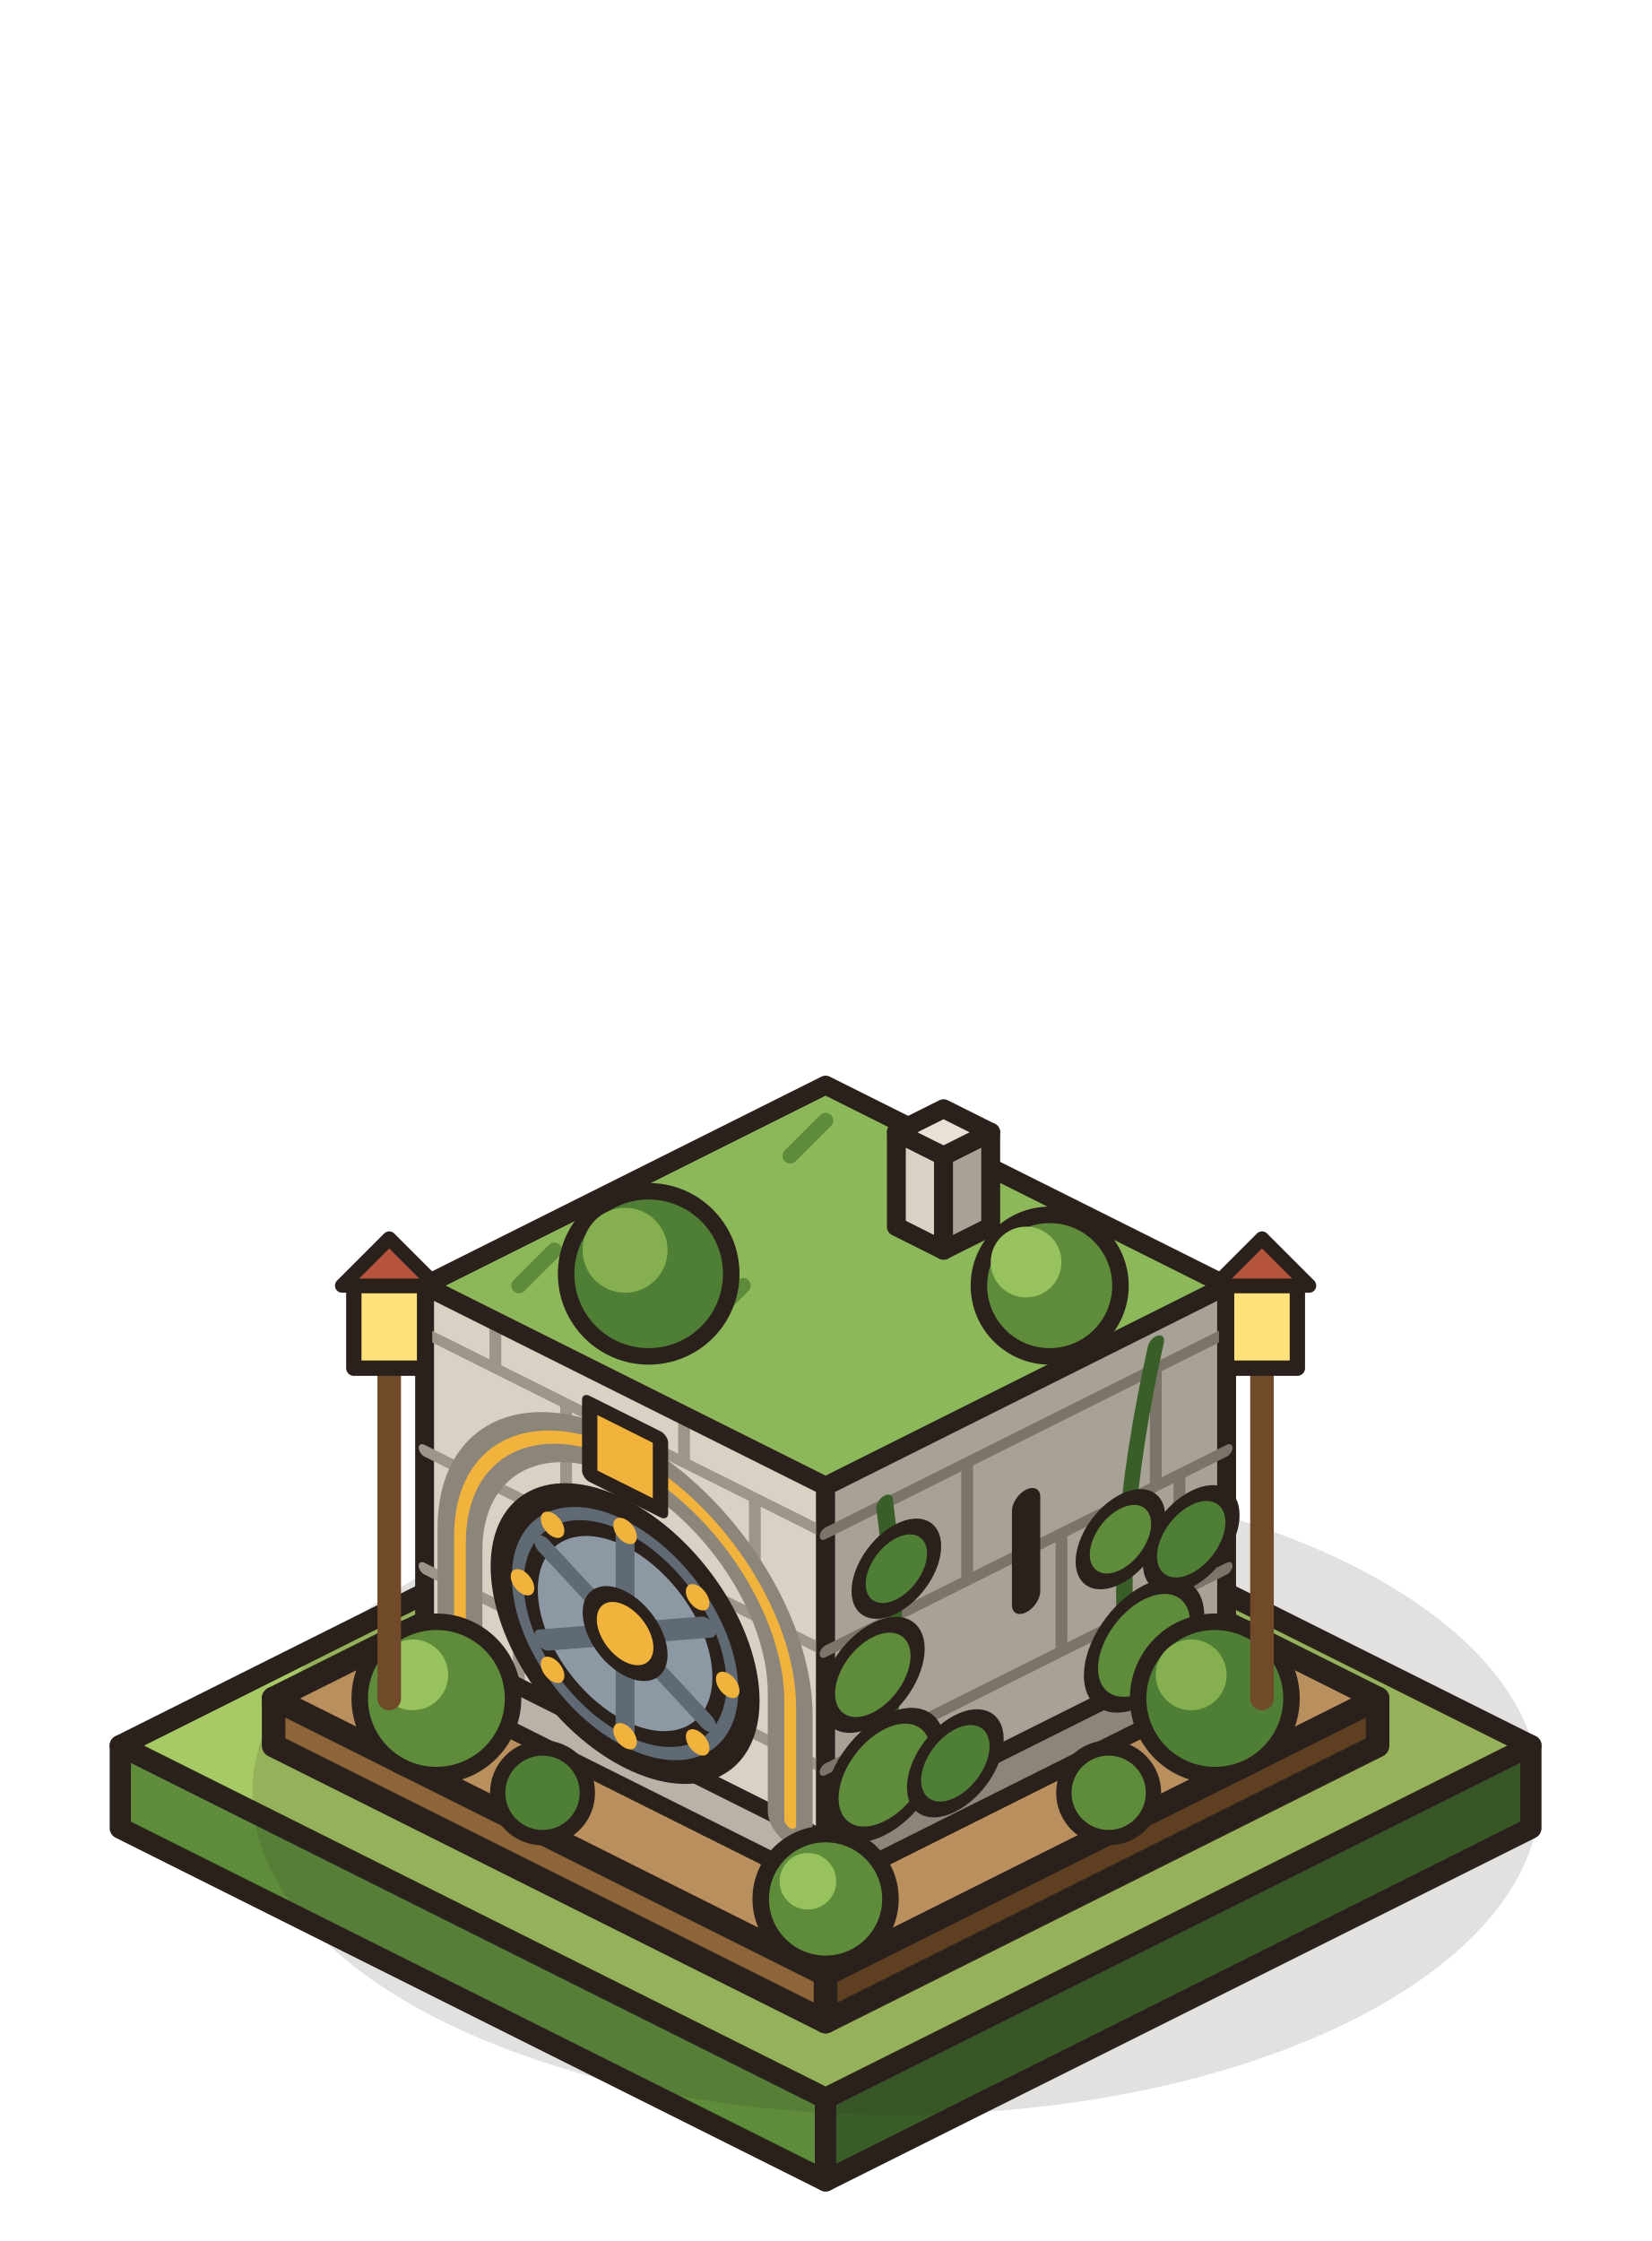
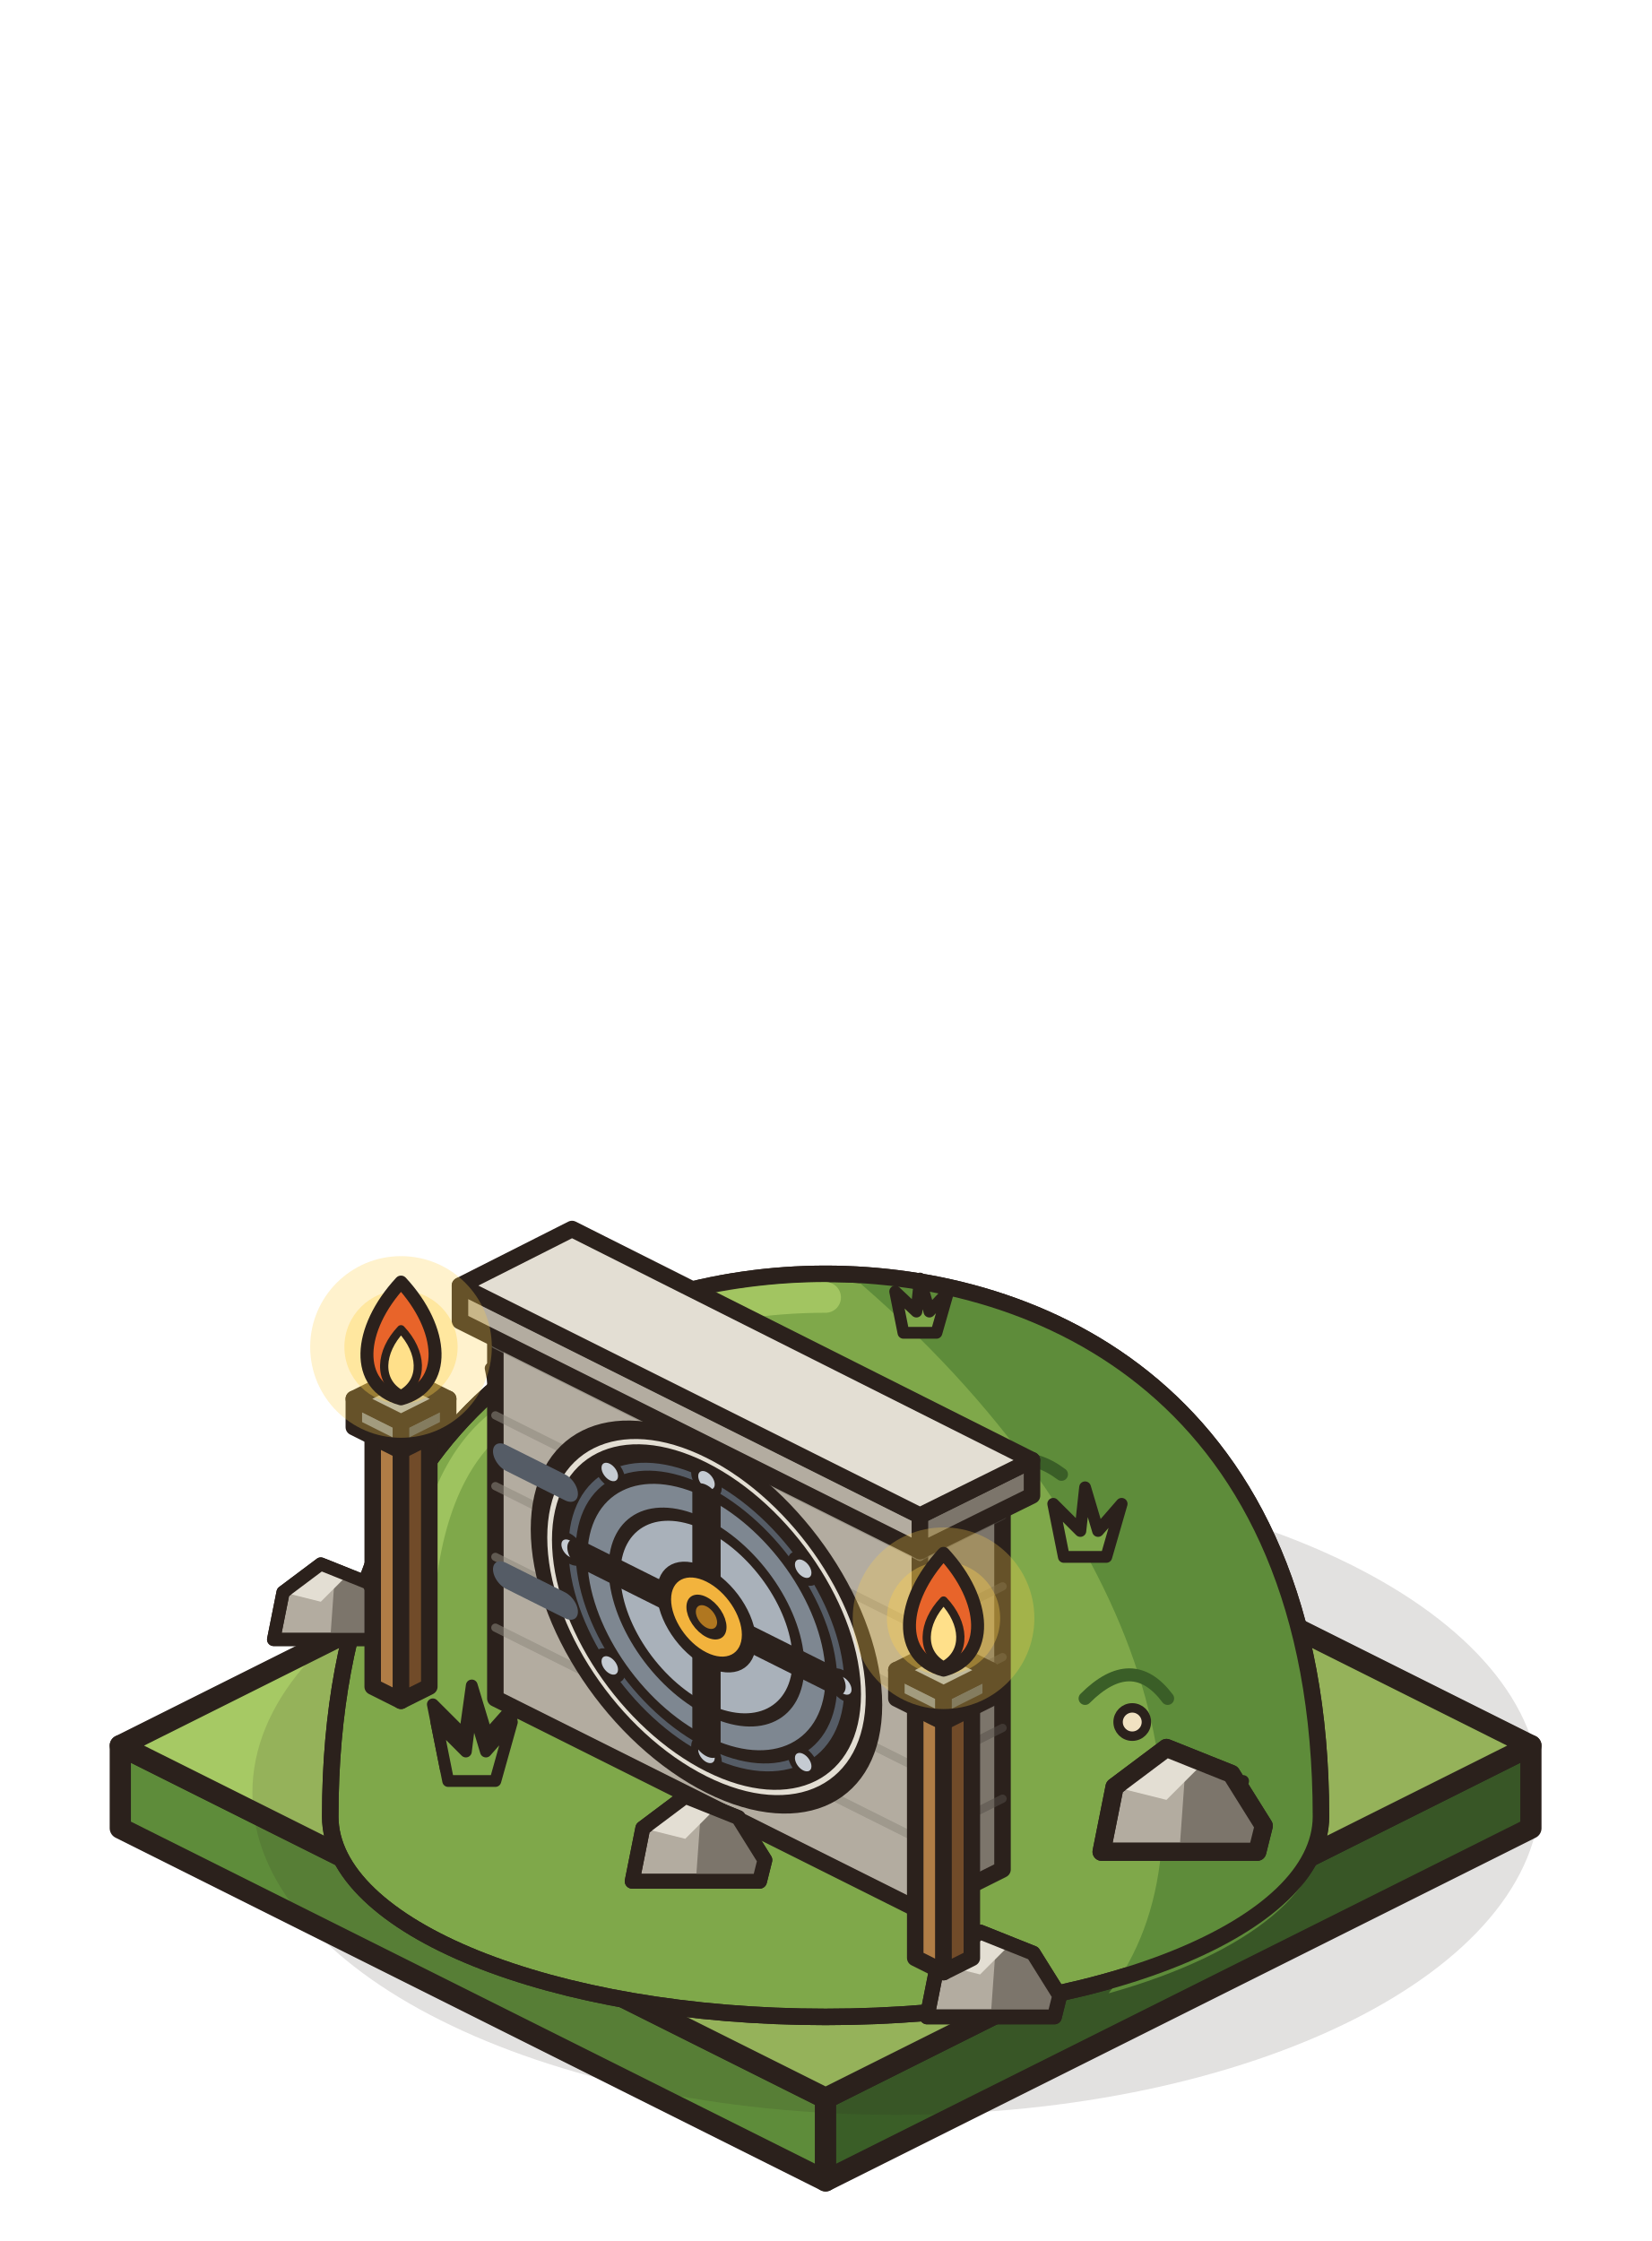
<svg xmlns="http://www.w3.org/2000/svg" viewBox="-70 -122 140 190" width="280" height="380">
  <path d="M-59.8 26L0 55.9L0 62.9L-59.8 33Z" fill="#5E8C3A" stroke="#2B211C" stroke-width="1.8" stroke-linejoin="round" />
  <path d="M59.8 26L0 55.9L0 62.9L59.8 33Z" fill="#3A5E27" stroke="#2B211C" stroke-width="1.8" stroke-linejoin="round" />
  <path d="M0 -3.9L59.8 26L0 55.9L-59.8 26Z" fill="#A6C964" stroke="#2B211C" stroke-width="1.8" stroke-linejoin="round" />
  <ellipse cx="6" cy="30" rx="54.6" ry="27.3" fill="#2B211C" opacity="0.14" />
-   <g stroke="#2B211C" stroke-width="1.6" stroke-linejoin="round" stroke-linecap="round">
-     <path d="M-46.8 22L0 45.4L0 49.4L-46.8 26Z" fill="#8E6539" stroke-width="2" />
-     <path d="M46.8 22L0 45.4L0 49.4L46.8 26Z" fill="#5E3F22" stroke-width="2" />
-     <path d="M0 -1.4L46.8 22L0 45.4L-46.8 22Z" fill="#B98F5E" stroke-width="2" />
-     <g transform="matrix(1 .5 0 -1 0 38)">
-       <rect x="-34" y="0" width="34" height="34" fill="#D8D1C4" />
-       <path d="M-34 10H0M-34 20H0M-34 30H0M-26 0V10M-10 0V10M-30 10V20M-14 10V20M-4 10V20M-22 20V30M-6 20V30M-28 30V34M-12 30V34" fill="none" stroke="#9C958A" stroke-width="1" />
-       <rect x="-34" y="0" width="34" height="4" fill="#B9B2A6" />
-       <path d="M-31 4V14A14 14 0 0 0 -3 14V4" fill="none" stroke="#8C857A" stroke-width="3.800" />
-       <path d="M-31 4V14A14 14 0 0 0 -3 14V4" fill="none" stroke="#F2B33D" stroke-width="1" />
-       <rect x="-20" y="25" width="6" height="6" fill="#F2B33D" stroke-width="1.300" />
-       <circle cx="-17" cy="13" r="10.500" fill="#5F6A75" stroke-width="1.800" />
-       <circle cx="-17" cy="13" r="8" fill="#8C98A3" stroke-width="1.200" />
-       <path d="M-17 5V21M-23.900 9L-10.100 17M-23.900 17L-10.100 9" fill="none" stroke="#5F6A75" stroke-width="1.600" />
-       <circle cx="-17" cy="13" r="3" fill="#F2B33D" stroke-width="1.200" />
-       <circle cx="-8.300" cy="13" r="1" fill="#F2B33D" stroke="none" />
-       <circle cx="-10.850" cy="19.150" r="1" fill="#F2B33D" stroke="none" />
-       <circle cx="-17" cy="21.700" r="1" fill="#F2B33D" stroke="none" />
-       <circle cx="-23.150" cy="19.150" r="1" fill="#F2B33D" stroke="none" />
-       <circle cx="-25.700" cy="13" r="1" fill="#F2B33D" stroke="none" />
-       <circle cx="-23.150" cy="6.850" r="1" fill="#F2B33D" stroke="none" />
-       <circle cx="-17" cy="4.300" r="1" fill="#F2B33D" stroke="none" />
-       <circle cx="-10.850" cy="6.850" r="1" fill="#F2B33D" stroke="none" />
+   <g stroke="#2B211C" stroke-width="1.4" stroke-linejoin="round" stroke-linecap="round">
+     <path d="M-42 32C-42 -4 -18 -14 0 -14C18 -14 42 -4 42 32A42 17 0 0 1 -42 32Z" fill="#7FA84A" />
+     <path d="M2 -14C20 -13 42 -4 42 32A42 17 0 0 1 24 47C34 34 28 8 2 -14Z" fill="#5E8C3A" stroke="none" />
+     <path d="M-42 32C-42 -4 -18 -14 0 -14C18 -14 42 -4 42 32A42 17 0 0 1 -42 32Z" fill="none" />
+     <path d="M-26 -4C-18 -10 -8 -12 0 -12" fill="none" stroke-width="2.6" stroke="#A6C964" opacity="0.9" />
+     <path d="M-34 12C-33 4 -30 0 -27 -2" fill="none" stroke-width="2" stroke="#A6C964" opacity="0.8" />
+     <path d="M-32.2 28L-33.3 22.5L-30.6 25.2L-30 20.9L-28.7 25.2L-26.3 22.5L-27.8 28Z" fill="#7FA84A" stroke-width="1" />
+     <path d="M-27.6 -2L-28.4 -6L-26.4 -4L-26 -7.2L-25 -4L-23.3 -6L-24.4 -2Z" fill="#7FA84A" stroke-width="1" />
+     <path d="M20.2 10L19.3 5.5L21.6 7.8L22 4.1L23.1 7.8L25.1 5.5L23.8 10Z" fill="#7FA84A" stroke-width="1" />
+     <path d="M30 34L29 29L31.5 31.5L32 27.5L33.2 31.5L35.4 29L34 34Z" fill="#7FA84A" stroke-width="1" />
+     <path d="M6.6 -9L5.9 -12.5L7.7 -10.8L8 -13.6L8.8 -10.8L10.4 -12.5L9.4 -9Z" fill="#7FA84A" stroke-width="1" />
+     <circle cx="-20" cy="6" r="1.3" fill="#F1E1C2" stroke-width="0.8" />
+     <circle cx="-14" cy="-2" r="1.2" fill="#F2B33D" stroke-width="0.8" />
+     <circle cx="26" cy="24" r="1.2" fill="#F1E1C2" stroke-width="0.8" />
+     <g transform="translate(-18 13) scale(1.3)">
+       <path d="M-6 0L-5 -5L-1 -8L4 -6L6.5 -2L6 0Z" fill="#B3ACA0" />
+       <path d="M0 0L6 0L6.5 -2L4 -6L0.5 -7Z" fill="#7C756B" stroke="none" />
+       <path d="M-5 -5L-1 -8L2 -7L-1 -4Z" fill="#E3DED3" stroke="none" />
+       <path d="M-6 0L-5 -5L-1 -8L4 -6L6.5 -2L6 0Z" fill="none" />
    </g>
-     <g transform="matrix(1 -.5 0 -1 0 38)">
-       <rect x="0" y="0" width="34" height="34" fill="#A8A195" />
-       <path d="M0 10H34M0 20H34M0 30H34M8 0V10M24 0V10M4 10V20M20 10V20M30 10V20M12 20V30M28 20V30" fill="none" stroke="#7A7469" stroke-width="1" />
-       <rect x="0" y="0" width="34" height="4" fill="#8C857A" />
-       <path d="M17 16V24" fill="none" stroke="#2B211C" stroke-width="2.400" />
-       <path d="M4 4Q7 14 5 30M26 4Q24 16 28 32" fill="none" stroke="#3A5E27" stroke-width="1.400" />
-       <circle cx="5" cy="7" r="4.500" fill="#5E8C3A" stroke-width="1.200" />
-       <circle cx="11" cy="5" r="3.500" fill="#4F7F34" stroke-width="1.200" />
-       <circle cx="4" cy="16" r="3.800" fill="#5E8C3A" stroke-width="1.200" />
-       <circle cx="6" cy="24" r="3.200" fill="#4F7F34" stroke-width="1.200" />
-       <circle cx="27" cy="7" r="4.500" fill="#5E8C3A" stroke-width="1.200" />
-       <circle cx="31" cy="14" r="3.500" fill="#4F7F34" stroke-width="1.200" />
-       <circle cx="25" cy="17" r="3.200" fill="#5E8C3A" stroke-width="1.200" />
+     <g transform="translate(30 35) scale(1.1)">
+       <path d="M-6 0L-5 -5L-1 -8L4 -6L6.5 -2L6 0Z" fill="#B3ACA0" />
+       <path d="M0 0L6 0L6.5 -2L4 -6L0.5 -7Z" fill="#7C756B" stroke="none" />
+       <path d="M-5 -5L-1 -8L2 -7L-1 -4Z" fill="#E3DED3" stroke="none" />
+       <path d="M-6 0L-5 -5L-1 -8L4 -6L6.5 -2L6 0Z" fill="none" />
    </g>
-     <path d="M0 4L34 -13L0 -30L-34 -13Z" fill="#8DB85A" />
-     <path d="M-26 -13L-23 -16M-10 -10L-7 -13M20 -11L23 -14M-3 -24L0 -27" fill="none" stroke="#5E8C3A" stroke-width="1.300" />
-     <circle cx="-15" cy="-14" r="7" fill="#4F7F34" stroke-width="1.400" />
-     <circle cx="-17" cy="-16" r="3.600" fill="#86B04F" stroke="none" />
-     <circle cx="19" cy="-13" r="6" fill="#5E8C3A" stroke-width="1.400" />
-     <circle cx="17" cy="-15" r="3" fill="#97C25E" stroke="none" />
-     <path d="M6 -18L10 -16V-24L6 -26Z" fill="#D8D1C4" />
-     <path d="M10 -16L14 -18V-26L10 -24Z" fill="#A8A195" />
-     <path d="M10 -24L14 -26L10 -28L6 -26Z" fill="#E8E2D6" />
-     <circle cx="-33" cy="22" r="6.500" fill="#5E8C3A" stroke-width="1.400" />
-     <circle cx="-35" cy="20" r="3" fill="#97C25E" stroke="none" />
-     <circle cx="33" cy="22" r="6.500" fill="#4F7F34" stroke-width="1.400" />
-     <circle cx="31" cy="20" r="3" fill="#86B04F" stroke="none" />
-     <circle cx="0" cy="39" r="5.500" fill="#5E8C3A" stroke-width="1.400" />
-     <circle cx="-1.500" cy="37.500" r="2.400" fill="#97C25E" stroke="none" />
-     <circle cx="-24" cy="30" r="3.800" fill="#4F7F34" stroke-width="1.300" />
-     <circle cx="24" cy="30" r="3.800" fill="#5E8C3A" stroke-width="1.300" />
-     <path d="M-37 22V-6M37 22V-6" fill="none" stroke="#714B29" stroke-width="2" />
-     <path d="M-40 -6H-34V-13H-40ZM34 -6H40V-13H34Z" fill="#FFE27A" stroke-width="1.300" />
-     <path d="M-41 -13L-37 -17L-33 -13ZM33 -13L37 -17L41 -13Z" fill="#B5533C" stroke-width="1.200" />
+     <g transform="translate(-42 17) scale(0.8)">
+       <path d="M-6 0L-5 -5L-1 -8L4 -6L6.5 -2L6 0Z" fill="#B3ACA0" />
+       <path d="M0 0L6 0L6.5 -2L4 -6L0.5 -7Z" fill="#7C756B" stroke="none" />
+       <path d="M-5 -5L-1 -8L2 -7L-1 -4Z" fill="#E3DED3" stroke="none" />
+       <path d="M-6 0L-5 -5L-1 -8L4 -6L6.5 -2L6 0Z" fill="none" />
+     </g>
+     <g transform="translate(14 49) scale(0.9)">
+       <path d="M-6 0L-5 -5L-1 -8L4 -6L6.5 -2L6 0Z" fill="#B3ACA0" />
+       <path d="M0 0L6 0L6.5 -2L4 -6L0.5 -7Z" fill="#7C756B" stroke="none" />
+       <path d="M-5 -5L-1 -8L2 -7L-1 -4Z" fill="#E3DED3" stroke="none" />
+       <path d="M-6 0L-5 -5L-1 -8L4 -6L6.5 -2L6 0Z" fill="none" />
+     </g>
+     <path d="M12 4Q16 0 20 3M-22 14Q-18 10 -14 13M22 22Q26 18 29 22" fill="none" stroke-width="1.1" stroke="#3A5E27" />
+     <path d="M-28 22L8 40L8 8L-28 -10Z" fill="#B3ACA0" />
+     <path d="M8 40L15 36.5L15 4.5L8 8Z" fill="#7C756B" />
+     <path d="M-21 -13.5L15 4.5L8 8L-28 -10Z" fill="#E3DED3" />
+     <path d="M-28 16L8 34" fill="none" stroke="#8E887D" stroke-width="0.7" opacity="0.55" />
+     <path d="M-28 10L8 28" fill="none" stroke="#8E887D" stroke-width="0.7" opacity="0.55" />
+     <path d="M-28 4L8 22" fill="none" stroke="#8E887D" stroke-width="0.7" opacity="0.55" />
+     <path d="M-28 -2L8 16" fill="none" stroke="#8E887D" stroke-width="0.7" opacity="0.55" />
+     <path d="M-28 -8L8 10" fill="none" stroke="#8E887D" stroke-width="0.7" opacity="0.55" />
+     <path d="M8 34L15 30.5" fill="none" stroke="#555049" stroke-width="0.7" opacity="0.5" />
+     <path d="M8 28L15 24.5" fill="none" stroke="#555049" stroke-width="0.7" opacity="0.5" />
+     <path d="M8 22L15 18.5" fill="none" stroke="#555049" stroke-width="0.7" opacity="0.5" />
+     <path d="M8 16L15 12.5" fill="none" stroke="#555049" stroke-width="0.7" opacity="0.5" />
+     <path d="M8 10L15 6.5" fill="none" stroke="#555049" stroke-width="0.7" opacity="0.5" />
+     <path d="M-31 -10L8 9.5L8 6.5L-31 -13Z" fill="#B3ACA0" />
+     <path d="M8 9.5L17.5 4.8L17.5 1.8L8 6.5Z" fill="#7C756B" />
+     <path d="M-21.5 -17.8L17.5 1.8L8 6.5L-31 -13Z" fill="#E3DED3" />
+     <g transform="matrix(1 .5 0 1 -10.1 31.1)">
+       <circle cx="0" cy="-16" r="14.2" fill="#E3DED3" stroke-width="1.4" />
+       <circle cx="0" cy="-16" r="12.4" fill="#555C66" stroke-width="1.4" />
+       <circle cx="0" cy="-16" r="10.6" fill="#7E8791" stroke-width="1" />
+       <circle cx="0" cy="-16" r="7.8" fill="#A9B1BA" stroke-width="1" />
+     </g>
+     <g transform="matrix(1 .5 0 1 -10.1 31.1)">
+       <circle cx="11.6" cy="-16" r="1" fill="#C5CBD2" stroke-width="0.6" />
+       <circle cx="8.2" cy="-7.8" r="1" fill="#C5CBD2" stroke-width="0.6" />
+       <circle cx="0" cy="-4.4" r="1" fill="#C5CBD2" stroke-width="0.6" />
+       <circle cx="-8.2" cy="-7.8" r="1" fill="#C5CBD2" stroke-width="0.6" />
+       <circle cx="-11.6" cy="-16" r="1" fill="#C5CBD2" stroke-width="0.6" />
+       <circle cx="-8.2" cy="-24.2" r="1" fill="#C5CBD2" stroke-width="0.6" />
+       <circle cx="0" cy="-27.6" r="1" fill="#C5CBD2" stroke-width="0.6" />
+       <circle cx="8.2" cy="-24.2" r="1" fill="#C5CBD2" stroke-width="0.6" />
+     </g>
+     <g transform="matrix(1 .5 0 1 -10.1 31.1)">
+       <path d="M-10.6 -16H-3.6M3.6 -16H10.6M0 -26V-19.6M0 -12.4V-5.4" fill="none" stroke-width="2.4" stroke="#2B211C" />
+       <circle cx="0" cy="-16" r="3.6" fill="#F2B33D" stroke-width="1.2" />
+       <circle cx="0" cy="-16" r="1.3" fill="#B07720" stroke-width="0.8" />
+       <path d="M-12 -21H-17M-12 -11H-17" fill="none" stroke-width="2.2" stroke="#555C66" />
+     </g>
+     <path d="M-38.4 21L-36 22.2L-36 0.2L-38.4 -1Z" fill="#B07D46" />
+     <path d="M-36 22.2L-33.6 21L-33.6 -1L-36 0.2Z" fill="#714B29" />
+     <path d="M-36 -2.2L-33.6 -1L-36 0.2L-38.4 -1Z" fill="#E4B67C" />
+     <path d="M-40 -1L-36 1L-36 -1.4L-40 -3.4Z" fill="#7E8791" />
+     <path d="M-36 1L-32 -1L-32 -3.4L-36 -1.4Z" fill="#555C66" />
+     <path d="M-36 -5.4L-32 -3.4L-36 -1.4L-40 -3.4Z" fill="#A9B1BA" />
+     <circle cx="-36" cy="-7.8" r="7.7" fill="#FFD04A" stroke-width="0" stroke="none" opacity="0.28" />
+     <circle cx="-36" cy="-7.8" r="4.8" fill="#FFD04A" stroke-width="0" stroke="none" opacity="0.35" />
+     <path d="M-36 -3.4C-40 -4.5 -39.7 -9.3 -36 -13.3C-32.3 -9.3 -32 -4.5 -36 -3.4Z" fill="#E8642A" stroke-width="1.1" />
+     <path d="M-36 -3.8C-38 -4.9 -37.8 -7.4 -36 -9.3C-34.2 -7.4 -34 -4.9 -36 -3.8Z" fill="#FFE08A" stroke-width="0.7" />
+     <path d="M7.6 44L10 45.2L10 23.2L7.6 22Z" fill="#B07D46" />
+     <path d="M10 45.2L12.4 44L12.4 22L10 23.2Z" fill="#714B29" />
+     <path d="M10 20.8L12.4 22L10 23.2L7.6 22Z" fill="#E4B67C" />
+     <path d="M6 22L10 24L10 21.6L6 19.6Z" fill="#7E8791" />
+     <path d="M10 24L14 22L14 19.6L10 21.6Z" fill="#555C66" />
+     <path d="M10 17.6L14 19.6L10 21.6L6 19.6Z" fill="#A9B1BA" />
+     <circle cx="10" cy="15.2" r="7.7" fill="#FFD04A" stroke-width="0" stroke="none" opacity="0.28" />
+     <circle cx="10" cy="15.2" r="4.8" fill="#FFD04A" stroke-width="0" stroke="none" opacity="0.35" />
+     <path d="M10 19.6C6 18.5 6.3 13.7 10 9.7C13.7 13.7 14 18.5 10 19.6Z" fill="#E8642A" stroke-width="1.1" />
+     <path d="M10 19.2C8 18.1 8.2 15.6 10 13.7C11.8 15.6 12 18.1 10 19.2Z" fill="#FFE08A" stroke-width="0.7" />
+     <g transform="translate(-11 37.5) scale(0.9)">
+       <path d="M-6 0L-5 -5L-1 -8L4 -6L6.5 -2L6 0Z" fill="#B3ACA0" />
+       <path d="M0 0L6 0L6.5 -2L4 -6L0.5 -7Z" fill="#7C756B" stroke="none" />
+       <path d="M-5 -5L-1 -8L2 -7L-1 -4Z" fill="#E3DED3" stroke="none" />
+       <path d="M-6 0L-5 -5L-1 -8L4 -6L6.5 -2L6 0Z" fill="none" />
+     </g>
+     <path d="M-32 29L-33 24L-30.5 26.5L-30 22.5L-28.8 26.5L-26.6 24L-28 29Z" fill="#7FA84A" stroke-width="1" />
  </g>
</svg>
